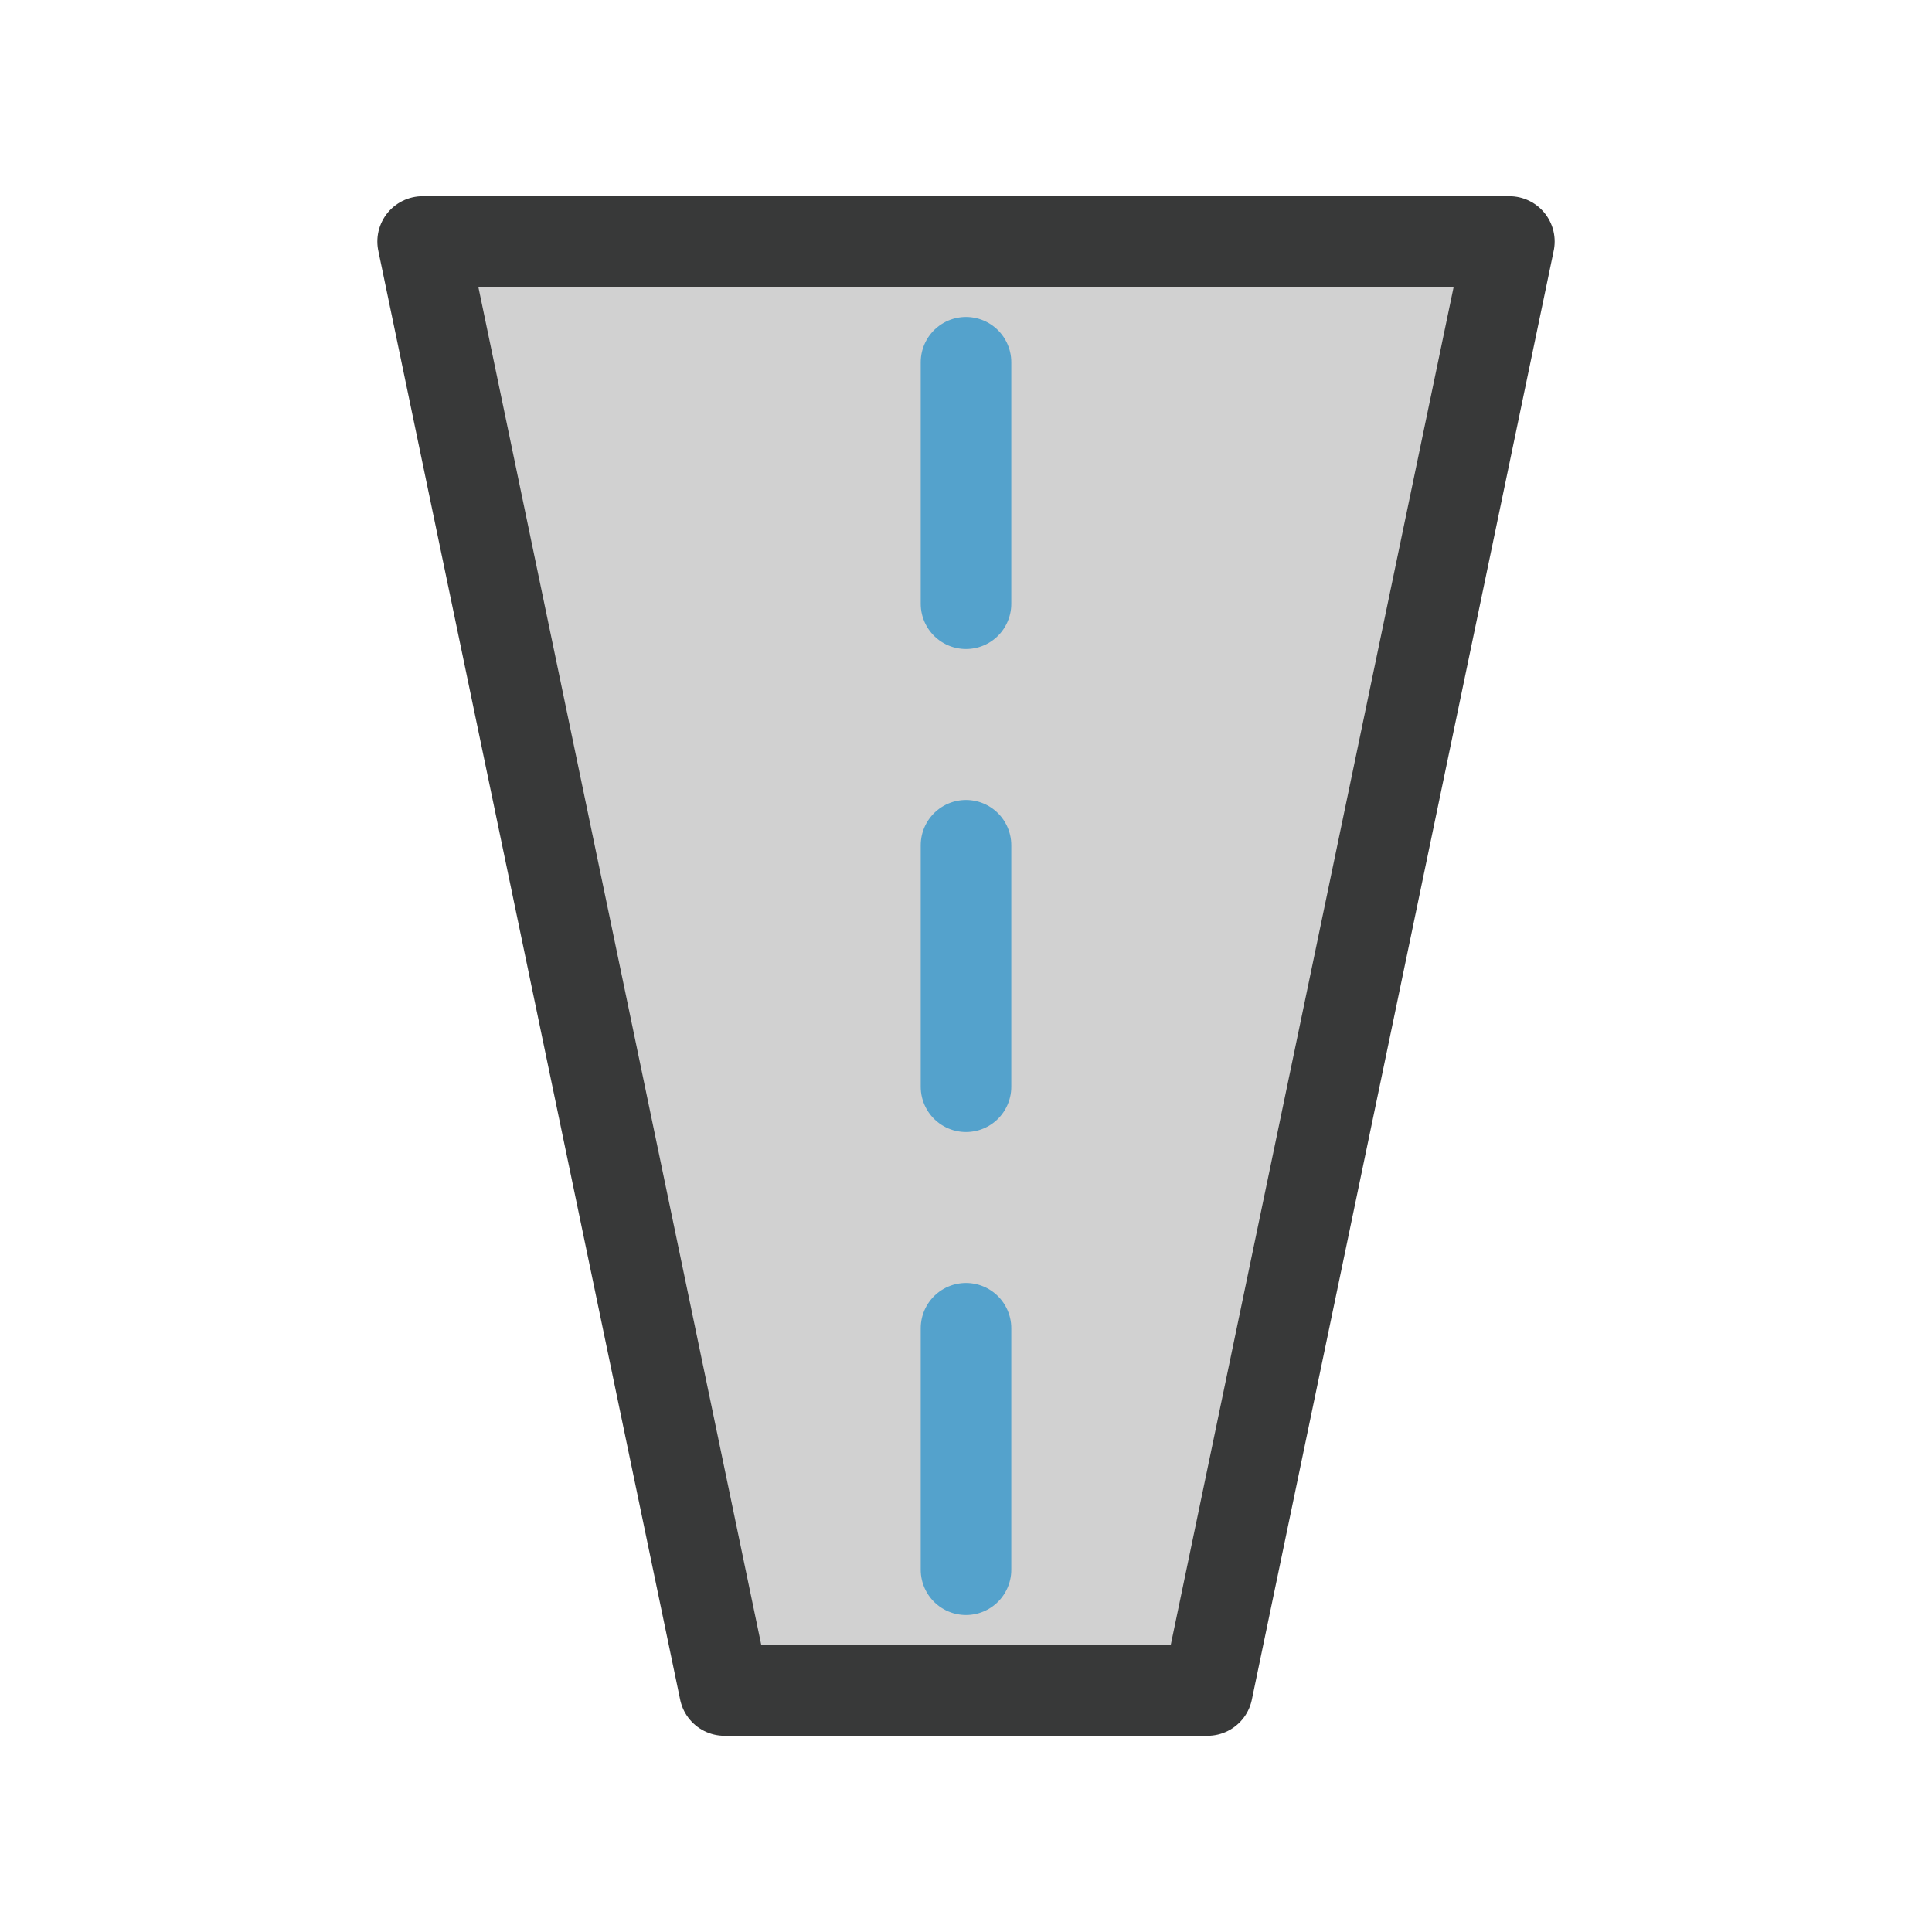
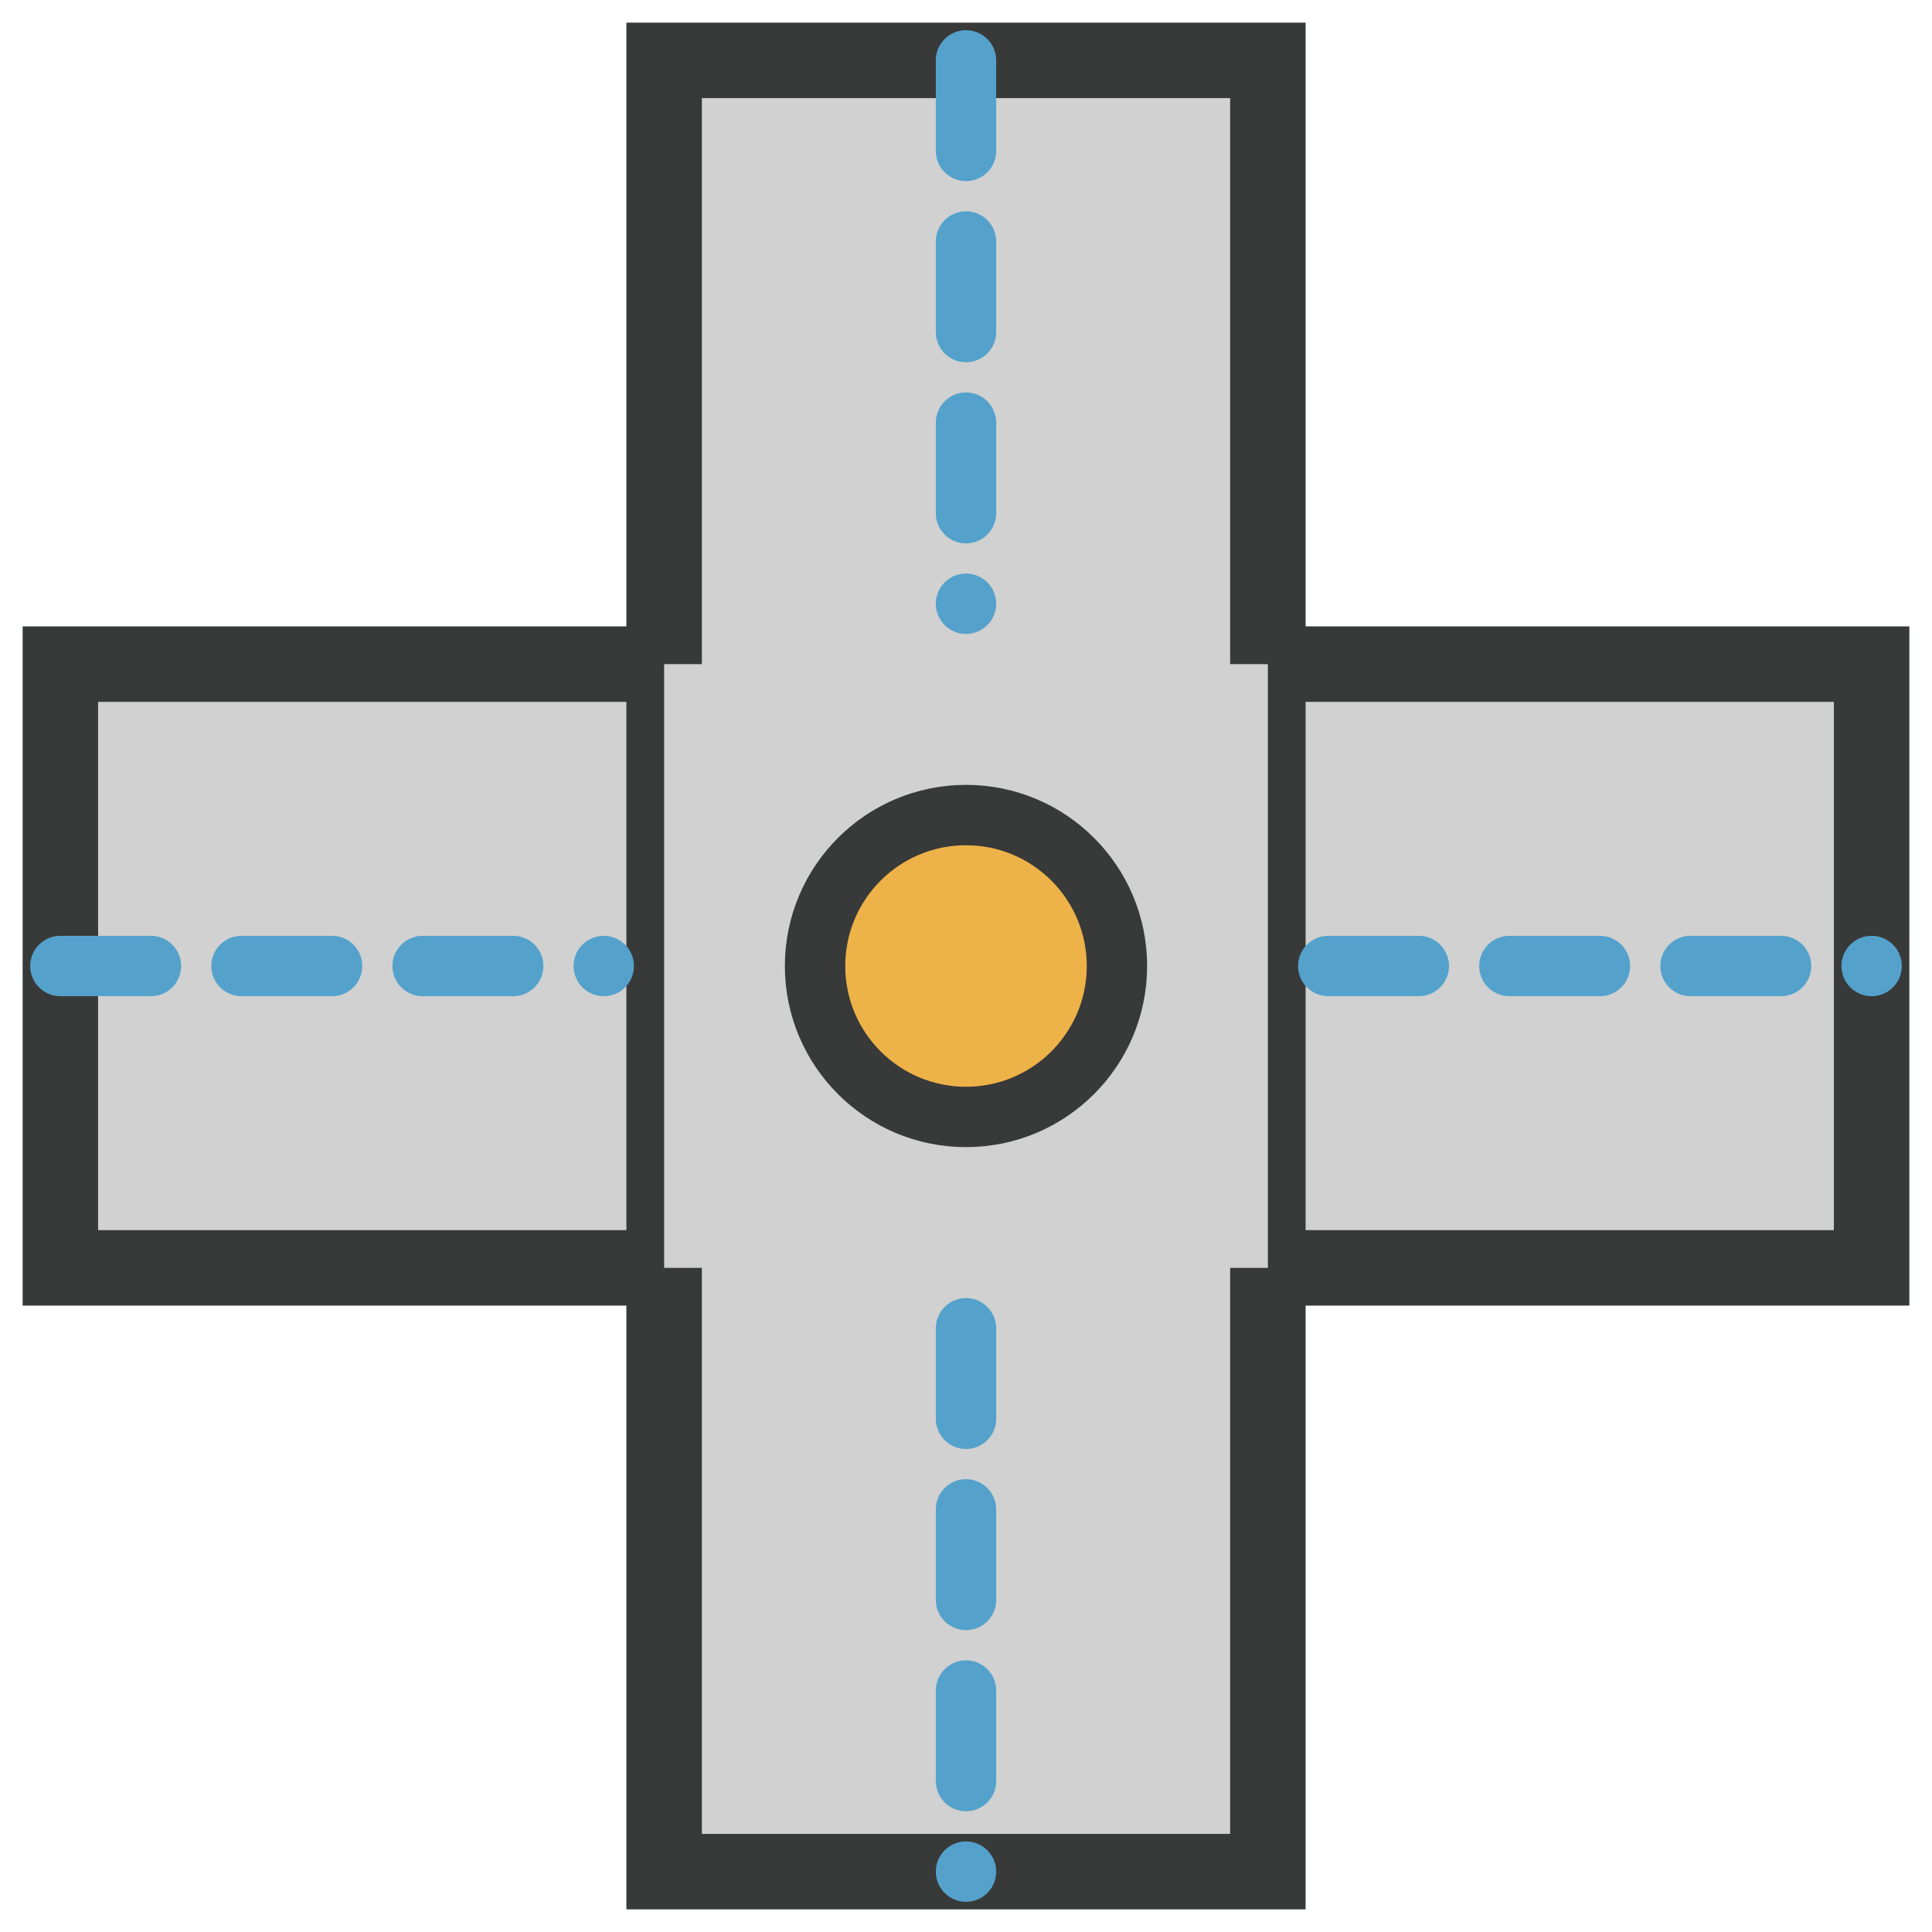
<svg xmlns="http://www.w3.org/2000/svg" viewBox="0 0 64 64" role="img" aria-label="Roads">
-   <path d="M14 8 L24 56 H40 L50 8 Z" fill="#D1D1D1" stroke="#383939" stroke-width="3" stroke-linejoin="round" />
-   <line x1="32" y1="12" x2="32" y2="20" stroke="#54A2CC" stroke-width="3" stroke-linecap="round" />
-   <line x1="32" y1="28" x2="32" y2="36" stroke="#54A2CC" stroke-width="3" stroke-linecap="round" />
-   <line x1="32" y1="44" x2="32" y2="52" stroke="#54A2CC" stroke-width="3" stroke-linecap="round" />
+   <rect x="2" y="22" width="60" height="20" fill="#D1D1D1" stroke="#383939" stroke-width="2.5" />
+   <rect x="22" y="2" width="20" height="60" fill="#D1D1D1" stroke="#383939" stroke-width="2.5" />
+   <rect x="22" y="22" width="20" height="20" fill="#D1D1D1" />
+   <line x1="2" y1="32" x2="20" y2="32" stroke="#54A2CC" stroke-width="2" stroke-dasharray="3 3" stroke-linecap="round" />
+   <line x1="44" y1="32" x2="62" y2="32" stroke="#54A2CC" stroke-width="2" stroke-dasharray="3 3" stroke-linecap="round" />
+   <line x1="32" y1="2" x2="32" y2="20" stroke="#54A2CC" stroke-width="2" stroke-dasharray="3 3" stroke-linecap="round" />
+   <line x1="32" y1="44" x2="32" y2="62" stroke="#54A2CC" stroke-width="2" stroke-dasharray="3 3" stroke-linecap="round" />
+   <circle cx="32" cy="32" r="5" fill="#EEB348" stroke="#383939" stroke-width="2" />
</svg>
